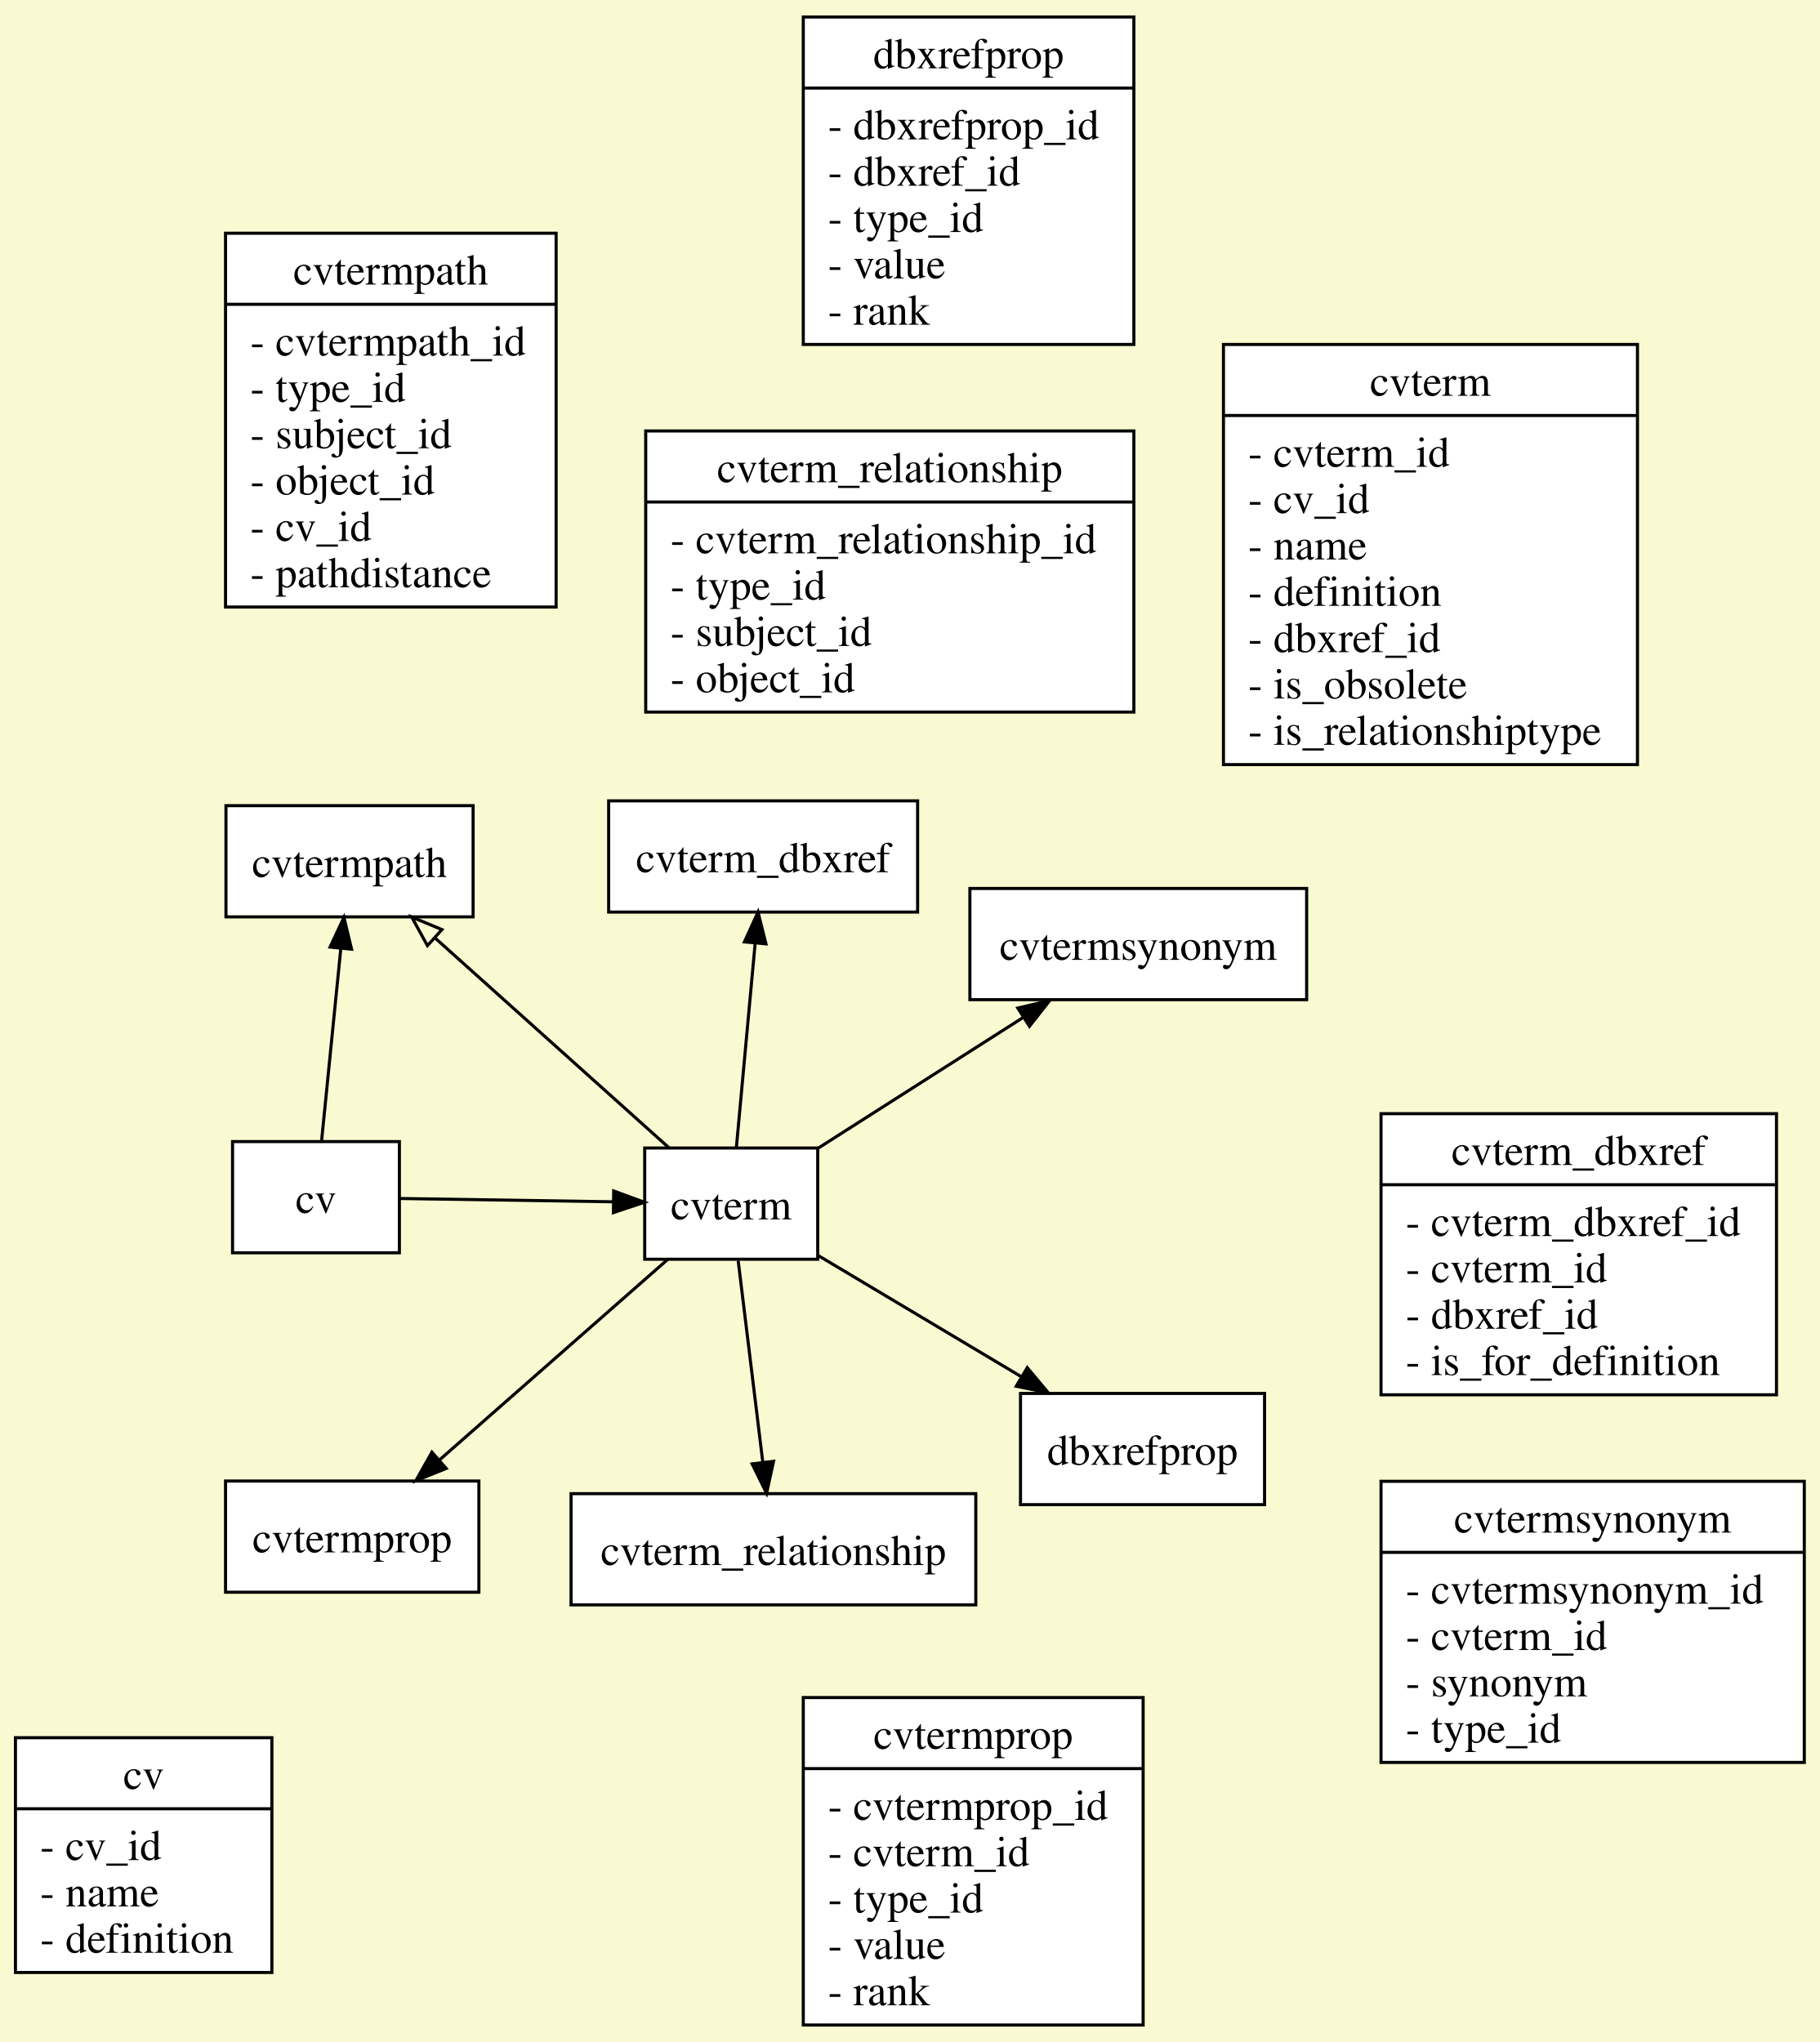
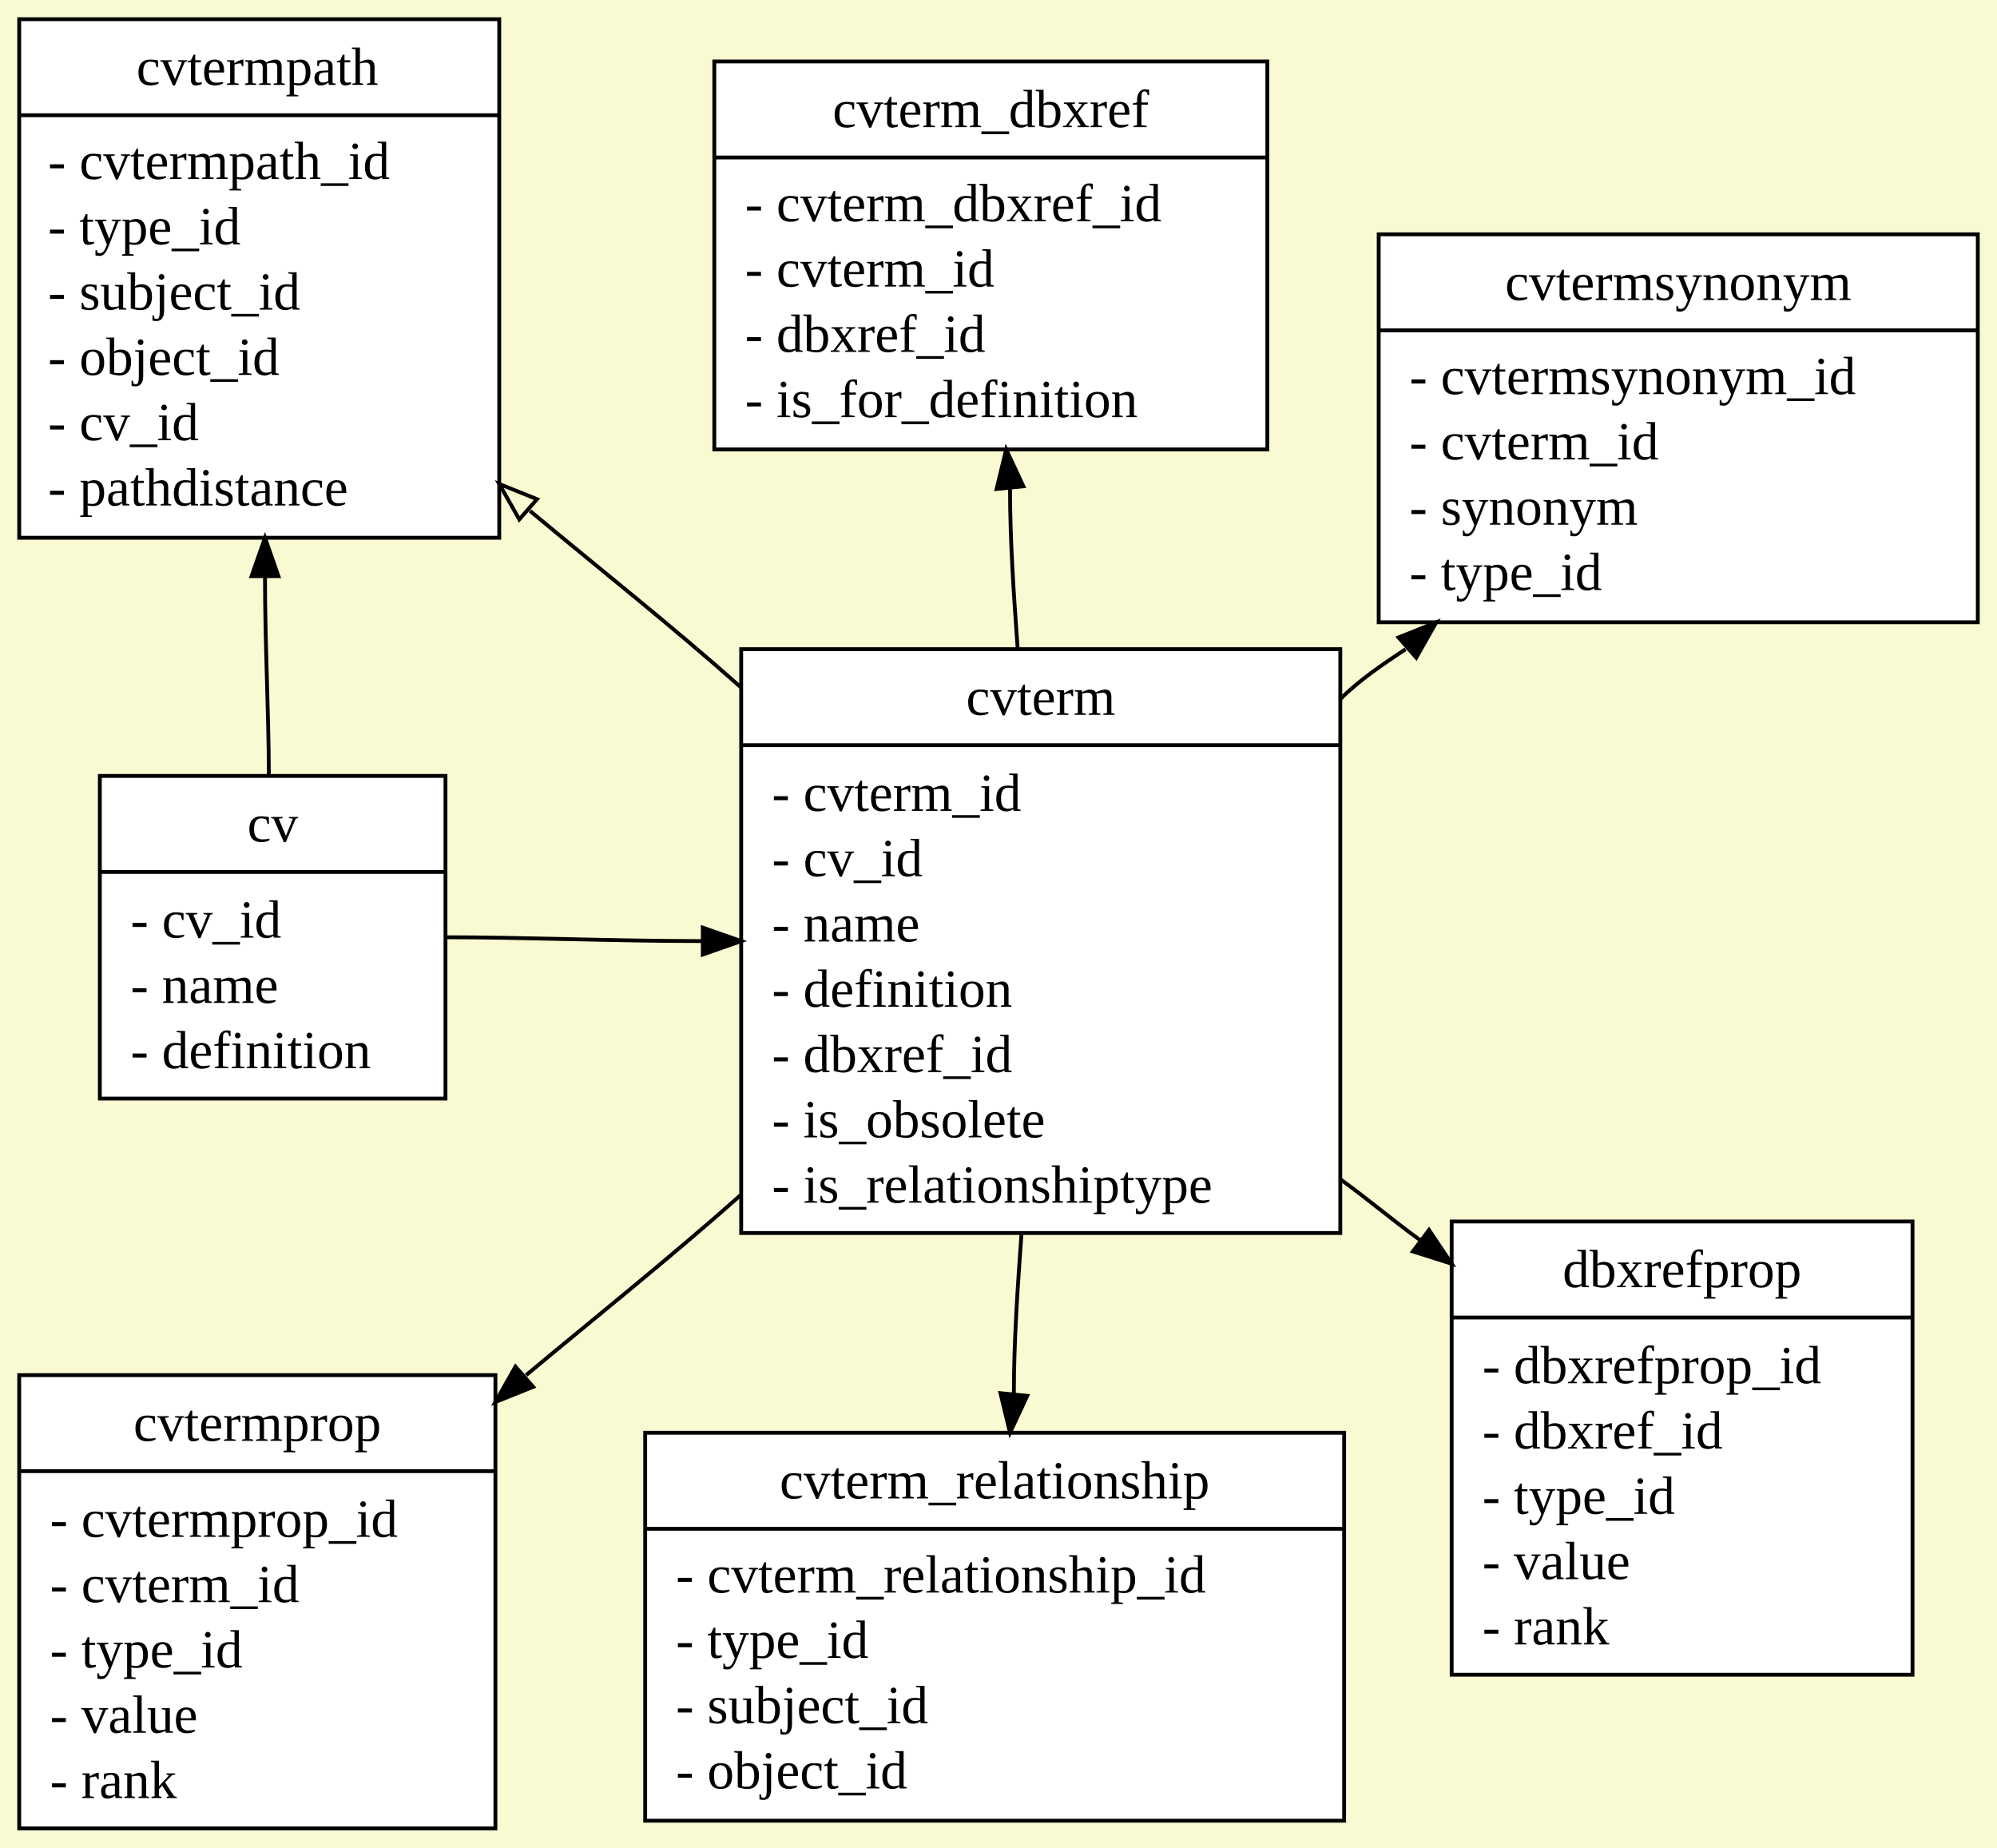
- <svg xmlns="http://www.w3.org/2000/svg" width="589pt" height="661pt" viewBox="0.00 0.00 589.00 661.00">
-   <g id="graph1" class="graph" transform="scale(1 1) rotate(0) translate(4 657)">
-     <polygon fill="lightgoldenrodyellow" stroke="lightgoldenrodyellow" points="-4,5 -4,-657 586,-657 586,5 -4,5" />
+ <svg xmlns="http://www.w3.org/2000/svg" width="520pt" height="481pt" viewBox="0.00 0.00 520.00 481.00">
+   <g id="graph0" class="graph" transform="scale(1 1) rotate(0) translate(4 477)">
+     <polygon style="fill:lightgoldenrodyellow;stroke:lightgoldenrodyellow;" points="-4,4 -4,-477 516,-477 516,4 -4,4" />
    <g id="node1" class="node">
-       <polygon fill="white" stroke="black" points="1,-18.5 1,-94.5 84,-94.5 84,-18.5 1,-18.5" />
-       <text text-anchor="middle" x="42.5" y="-77.9" font-family="Times,serif" font-size="14.00">cv</text>
-       <polyline fill="none" stroke="black" points="1,-71.5 84,-71.5 " />
-       <text text-anchor="start" x="9" y="-54.9" font-family="Times,serif" font-size="14.00">- cv_id</text>
-       <text text-anchor="start" x="9" y="-39.9" font-family="Times,serif" font-size="14.00">- name</text>
-       <text text-anchor="start" x="9" y="-24.9" font-family="Times,serif" font-size="14.00">- definition</text>
+       <polygon style="fill:white;stroke:black;" points="22,-191 22,-275 112,-275 112,-191 22,-191" />
+       <text text-anchor="middle" x="67" y="-257.9" style="font-family:Times New Roman;font-size:14.00;">cv</text>
+       <polyline style="fill:none;stroke:black;" points="22,-250 112,-250 " />
+       <text text-anchor="start" x="30" y="-232.9" style="font-family:Times New Roman;font-size:14.00;">- cv_id</text>
+       <text text-anchor="start" x="30" y="-215.9" style="font-family:Times New Roman;font-size:14.00;">- name</text>
+       <text text-anchor="start" x="30" y="-198.9" style="font-family:Times New Roman;font-size:14.00;">- definition</text>
    </g>
    <g id="node2" class="node">
-       <polygon fill="white" stroke="black" points="392,-409.5 392,-545.5 526,-545.5 526,-409.5 392,-409.5" />
-       <text text-anchor="middle" x="459" y="-528.9" font-family="Times,serif" font-size="14.00">cvterm</text>
-       <polyline fill="none" stroke="black" points="392,-522.5 526,-522.5 " />
-       <text text-anchor="start" x="400" y="-505.9" font-family="Times,serif" font-size="14.00">- cvterm_id</text>
-       <text text-anchor="start" x="400" y="-490.9" font-family="Times,serif" font-size="14.00">- cv_id</text>
-       <text text-anchor="start" x="400" y="-475.9" font-family="Times,serif" font-size="14.00">- name</text>
-       <text text-anchor="start" x="400" y="-460.9" font-family="Times,serif" font-size="14.00">- definition</text>
-       <text text-anchor="start" x="400" y="-445.9" font-family="Times,serif" font-size="14.00">- dbxref_id</text>
-       <text text-anchor="start" x="400" y="-430.9" font-family="Times,serif" font-size="14.00">- is_obsolete</text>
-       <text text-anchor="start" x="400" y="-415.9" font-family="Times,serif" font-size="14.00">- is_relationshiptype</text>
+       <polygon style="fill:white;stroke:black;" points="189,-156 189,-308 345,-308 345,-156 189,-156" />
+       <text text-anchor="middle" x="267" y="-290.9" style="font-family:Times New Roman;font-size:14.00;">cvterm</text>
+       <polyline style="fill:none;stroke:black;" points="189,-283 345,-283 " />
+       <text text-anchor="start" x="197" y="-265.9" style="font-family:Times New Roman;font-size:14.00;">- cvterm_id</text>
+       <text text-anchor="start" x="197" y="-248.9" style="font-family:Times New Roman;font-size:14.00;">- cv_id</text>
+       <text text-anchor="start" x="197" y="-231.9" style="font-family:Times New Roman;font-size:14.00;">- name</text>
+       <text text-anchor="start" x="197" y="-214.9" style="font-family:Times New Roman;font-size:14.00;">- definition</text>
+       <text text-anchor="start" x="197" y="-197.9" style="font-family:Times New Roman;font-size:14.00;">- dbxref_id</text>
+       <text text-anchor="start" x="197" y="-180.9" style="font-family:Times New Roman;font-size:14.00;">- is_obsolete</text>
+       <text text-anchor="start" x="197" y="-163.9" style="font-family:Times New Roman;font-size:14.00;">- is_relationshiptype</text>
+     </g>
+     <g id="edge2" class="edge">
+       <path style="fill:none;stroke:black;" d="M112,-233C132,-233 156,-232 179,-232" />
+       <polygon style="fill:black;stroke:black;" points="179,-235.5 189,-232 179,-228.5 179,-235.5" />
+     </g>
+     <g id="node4" class="node">
+       <polygon style="fill:white;stroke:black;" points="1,-337 1,-472 126,-472 126,-337 1,-337" />
+       <text text-anchor="middle" x="63" y="-454.9" style="font-family:Times New Roman;font-size:14.00;">cvtermpath</text>
+       <polyline style="fill:none;stroke:black;" points="1,-447 126,-447 " />
+       <text text-anchor="start" x="8.5" y="-430.4" style="font-family:Times New Roman;font-size:14.00;">- cvtermpath_id</text>
+       <text text-anchor="start" x="8.5" y="-413.4" style="font-family:Times New Roman;font-size:14.00;">- type_id</text>
+       <text text-anchor="start" x="8.5" y="-396.4" style="font-family:Times New Roman;font-size:14.00;">- subject_id</text>
+       <text text-anchor="start" x="8.5" y="-379.4" style="font-family:Times New Roman;font-size:14.00;">- object_id</text>
+       <text text-anchor="start" x="8.5" y="-362.4" style="font-family:Times New Roman;font-size:14.00;">- cv_id</text>
+       <text text-anchor="start" x="8.5" y="-345.4" style="font-family:Times New Roman;font-size:14.00;">- pathdistance</text>
+     </g>
+     <g id="edge4" class="edge">
+       <path style="fill:none;stroke:black;" d="M66,-275C66,-291 65,-309 65,-327" />
+       <polygon style="fill:black;stroke:black;" points="61.5,-327 65,-337 68.5,-327 61.5,-327" />
    </g>
    <g id="node3" class="node">
-       <polygon fill="white" stroke="black" points="205,-426.5 205,-517.5 363,-517.5 363,-426.5 205,-426.5" />
-       <text text-anchor="middle" x="284" y="-500.9" font-family="Times,serif" font-size="14.00">cvterm_relationship</text>
-       <polyline fill="none" stroke="black" points="205,-494.5 363,-494.5 " />
-       <text text-anchor="start" x="213" y="-477.9" font-family="Times,serif" font-size="14.00">- cvterm_relationship_id</text>
-       <text text-anchor="start" x="213" y="-462.9" font-family="Times,serif" font-size="14.00">- type_id</text>
-       <text text-anchor="start" x="213" y="-447.9" font-family="Times,serif" font-size="14.00">- subject_id</text>
-       <text text-anchor="start" x="213" y="-432.9" font-family="Times,serif" font-size="14.00">- object_id</text>
+       <polygon style="fill:white;stroke:black;" points="164,-3 164,-104 346,-104 346,-3 164,-3" />
+       <text text-anchor="middle" x="255" y="-86.9" style="font-family:Times New Roman;font-size:14.00;">cvterm_relationship</text>
+       <polyline style="fill:none;stroke:black;" points="164,-79 346,-79 " />
+       <text text-anchor="start" x="172" y="-62.4" style="font-family:Times New Roman;font-size:14.00;">- cvterm_relationship_id</text>
+       <text text-anchor="start" x="172" y="-45.4" style="font-family:Times New Roman;font-size:14.00;">- type_id</text>
+       <text text-anchor="start" x="172" y="-28.4" style="font-family:Times New Roman;font-size:14.00;">- subject_id</text>
+       <text text-anchor="start" x="172" y="-11.4" style="font-family:Times New Roman;font-size:14.00;">- object_id</text>
    </g>
-     <g id="node4" class="node">
-       <polygon fill="white" stroke="black" points="69,-460.5 69,-581.5 176,-581.5 176,-460.5 69,-460.5" />
-       <text text-anchor="middle" x="122.5" y="-564.9" font-family="Times,serif" font-size="14.00">cvtermpath</text>
-       <polyline fill="none" stroke="black" points="69,-558.5 176,-558.5 " />
-       <text text-anchor="start" x="77" y="-541.9" font-family="Times,serif" font-size="14.00">- cvtermpath_id</text>
-       <text text-anchor="start" x="77" y="-526.9" font-family="Times,serif" font-size="14.00">- type_id</text>
-       <text text-anchor="start" x="77" y="-511.9" font-family="Times,serif" font-size="14.00">- subject_id</text>
-       <text text-anchor="start" x="77" y="-496.9" font-family="Times,serif" font-size="14.00">- object_id</text>
-       <text text-anchor="start" x="77" y="-481.9" font-family="Times,serif" font-size="14.00">- cv_id</text>
-       <text text-anchor="start" x="77" y="-466.9" font-family="Times,serif" font-size="14.00">- pathdistance</text>
+     <g id="edge8" class="edge">
+       <path style="fill:none;stroke:black;" d="M262,-156C261,-142 260,-128 260,-114" />
+       <polygon style="fill:black;stroke:black;" points="263.478,-113.602 259,-104 256.512,-114.299 263.478,-113.602" />
+     </g>
+     <g id="edge10" class="edge">
+       <path style="fill:none;stroke:black;" d="M189,-298C171,-314 152,-329 134,-344" />
+       <polygon style="fill:none;stroke:black;" points="131.221,-341.781 126,-351 135.831,-347.049 131.221,-341.781" />
    </g>
    <g id="node5" class="node">
-       <polygon fill="white" stroke="black" points="443,-86.5 443,-177.5 580,-177.5 580,-86.5 443,-86.5" />
-       <text text-anchor="middle" x="511.5" y="-160.9" font-family="Times,serif" font-size="14.00">cvtermsynonym</text>
-       <polyline fill="none" stroke="black" points="443,-154.5 580,-154.5 " />
-       <text text-anchor="start" x="451" y="-137.9" font-family="Times,serif" font-size="14.00">- cvtermsynonym_id</text>
-       <text text-anchor="start" x="451" y="-122.9" font-family="Times,serif" font-size="14.00">- cvterm_id</text>
-       <text text-anchor="start" x="451" y="-107.9" font-family="Times,serif" font-size="14.00">- synonym</text>
-       <text text-anchor="start" x="451" y="-92.9" font-family="Times,serif" font-size="14.00">- type_id</text>
+       <polygon style="fill:white;stroke:black;" points="355,-315 355,-416 511,-416 511,-315 355,-315" />
+       <text text-anchor="middle" x="433" y="-398.9" style="font-family:Times New Roman;font-size:14.00;">cvtermsynonym</text>
+       <polyline style="fill:none;stroke:black;" points="355,-391 511,-391 " />
+       <text text-anchor="start" x="363" y="-374.4" style="font-family:Times New Roman;font-size:14.00;">- cvtermsynonym_id</text>
+       <text text-anchor="start" x="363" y="-357.4" style="font-family:Times New Roman;font-size:14.00;">- cvterm_id</text>
+       <text text-anchor="start" x="363" y="-340.4" style="font-family:Times New Roman;font-size:14.00;">- synonym</text>
+       <text text-anchor="start" x="363" y="-323.4" style="font-family:Times New Roman;font-size:14.00;">- type_id</text>
+     </g>
+     <g id="edge14" class="edge">
+       <path style="fill:none;stroke:black;" d="M345,-295C350,-300 356,-304 362,-308" />
+       <polygon style="fill:black;stroke:black;" points="360.169,-311.049 370,-315 364.779,-305.781 360.169,-311.049" />
    </g>
    <g id="node6" class="node">
-       <polygon fill="white" stroke="black" points="443,-205.5 443,-296.5 571,-296.5 571,-205.5 443,-205.5" />
-       <text text-anchor="middle" x="507" y="-279.9" font-family="Times,serif" font-size="14.00">cvterm_dbxref</text>
-       <polyline fill="none" stroke="black" points="443,-273.5 571,-273.5 " />
-       <text text-anchor="start" x="451" y="-256.9" font-family="Times,serif" font-size="14.00">- cvterm_dbxref_id</text>
-       <text text-anchor="start" x="451" y="-241.9" font-family="Times,serif" font-size="14.00">- cvterm_id</text>
-       <text text-anchor="start" x="451" y="-226.9" font-family="Times,serif" font-size="14.00">- dbxref_id</text>
-       <text text-anchor="start" x="451" y="-211.9" font-family="Times,serif" font-size="14.00">- is_for_definition</text>
+       <polygon style="fill:white;stroke:black;" points="182,-360 182,-461 326,-461 326,-360 182,-360" />
+       <text text-anchor="middle" x="254" y="-443.9" style="font-family:Times New Roman;font-size:14.00;">cvterm_dbxref</text>
+       <polyline style="fill:none;stroke:black;" points="182,-436 326,-436 " />
+       <text text-anchor="start" x="190" y="-419.4" style="font-family:Times New Roman;font-size:14.00;">- cvterm_dbxref_id</text>
+       <text text-anchor="start" x="190" y="-402.4" style="font-family:Times New Roman;font-size:14.00;">- cvterm_id</text>
+       <text text-anchor="start" x="190" y="-385.4" style="font-family:Times New Roman;font-size:14.00;">- dbxref_id</text>
+       <text text-anchor="start" x="190" y="-368.4" style="font-family:Times New Roman;font-size:14.00;">- is_for_definition</text>
+     </g>
+     <g id="edge6" class="edge">
+       <path style="fill:none;stroke:black;" d="M261,-308C260,-322 259,-336 259,-350" />
+       <polygon style="fill:black;stroke:black;" points="255.512,-349.701 258,-360 262.478,-350.398 255.512,-349.701" />
    </g>
    <g id="node7" class="node">
-       <polygon fill="white" stroke="black" points="256,-1.5 256,-107.5 366,-107.5 366,-1.5 256,-1.5" />
-       <text text-anchor="middle" x="311" y="-90.9" font-family="Times,serif" font-size="14.00">cvtermprop</text>
-       <polyline fill="none" stroke="black" points="256,-84.5 366,-84.5 " />
-       <text text-anchor="start" x="264" y="-67.9" font-family="Times,serif" font-size="14.00">- cvtermprop_id</text>
-       <text text-anchor="start" x="264" y="-52.9" font-family="Times,serif" font-size="14.00">- cvterm_id</text>
-       <text text-anchor="start" x="264" y="-37.9" font-family="Times,serif" font-size="14.00">- type_id</text>
-       <text text-anchor="start" x="264" y="-22.9" font-family="Times,serif" font-size="14.00">- value</text>
-       <text text-anchor="start" x="264" y="-7.9" font-family="Times,serif" font-size="14.00">- rank</text>
+       <polygon style="fill:white;stroke:black;" points="1,-1 1,-119 125,-119 125,-1 1,-1" />
+       <text text-anchor="middle" x="63" y="-101.9" style="font-family:Times New Roman;font-size:14.00;">cvtermprop</text>
+       <polyline style="fill:none;stroke:black;" points="1,-94 125,-94 " />
+       <text text-anchor="start" x="9" y="-76.9" style="font-family:Times New Roman;font-size:14.00;">- cvtermprop_id</text>
+       <text text-anchor="start" x="9" y="-59.9" style="font-family:Times New Roman;font-size:14.00;">- cvterm_id</text>
+       <text text-anchor="start" x="9" y="-42.9" style="font-family:Times New Roman;font-size:14.00;">- type_id</text>
+       <text text-anchor="start" x="9" y="-25.9" style="font-family:Times New Roman;font-size:14.00;">- value</text>
+       <text text-anchor="start" x="9" y="-8.9" style="font-family:Times New Roman;font-size:14.00;">- rank</text>
+     </g>
+     <g id="edge12" class="edge">
+       <path style="fill:none;stroke:black;" d="M189,-166C171,-150 151,-134 133,-119" />
+       <polygon style="fill:black;stroke:black;" points="134.831,-115.951 125,-112 130.221,-121.219 134.831,-115.951" />
    </g>
    <g id="node8" class="node">
-       <polygon fill="white" stroke="black" points="256,-545.5 256,-651.5 363,-651.5 363,-545.5 256,-545.5" />
-       <text text-anchor="middle" x="309.5" y="-634.9" font-family="Times,serif" font-size="14.00">dbxrefprop</text>
-       <polyline fill="none" stroke="black" points="256,-628.5 363,-628.5 " />
-       <text text-anchor="start" x="264" y="-611.9" font-family="Times,serif" font-size="14.00">- dbxrefprop_id</text>
-       <text text-anchor="start" x="264" y="-596.9" font-family="Times,serif" font-size="14.00">- dbxref_id</text>
-       <text text-anchor="start" x="264" y="-581.9" font-family="Times,serif" font-size="14.00">- type_id</text>
-       <text text-anchor="start" x="264" y="-566.9" font-family="Times,serif" font-size="14.00">- value</text>
-       <text text-anchor="start" x="264" y="-551.9" font-family="Times,serif" font-size="14.00">- rank</text>
-     </g>
-     <g id="node9" class="node">
-       <polygon fill="white" stroke="black" points="71.268,-251.468 71.268,-287.468 125.268,-287.468 125.268,-251.468 71.268,-251.468" />
-       <text text-anchor="middle" x="98.268" y="-264.368" font-family="Times,serif" font-size="14.00">cv</text>
-     </g>
-     <g id="node10" class="node">
-       <polygon fill="white" stroke="black" points="204.674,-249.384 204.674,-285.384 260.674,-285.384 260.674,-249.384 204.674,-249.384" />
-       <text text-anchor="middle" x="232.674" y="-262.284" font-family="Times,serif" font-size="14.00">cvterm</text>
-     </g>
-     <g id="edge2" class="edge">
-       <path fill="none" stroke="black" d="M125.467,-269.046C145.333,-268.738 172.531,-268.316 194.562,-267.975" />
-       <polygon fill="black" stroke="black" points="194.645,-271.474 204.59,-267.819 194.537,-264.475 194.645,-271.474" />
-     </g>
-     <g id="node12" class="node">
-       <polygon fill="white" stroke="black" points="69.133,-360.209 69.133,-396.209 149.133,-396.209 149.133,-360.209 69.133,-360.209" />
-       <text text-anchor="middle" x="109.133" y="-373.109" font-family="Times,serif" font-size="14.00">cvtermpath</text>
-     </g>
-     <g id="edge4" class="edge">
-       <path fill="none" stroke="black" d="M100.111,-287.914C101.807,-304.888 104.348,-330.317 106.301,-349.869" />
-       <polygon fill="black" stroke="black" points="102.84,-350.432 107.317,-360.035 109.805,-349.736 102.84,-350.432" />
-     </g>
-     <g id="node11" class="node">
-       <polygon fill="white" stroke="black" points="180.838,-137.5 180.838,-173.5 311.838,-173.5 311.838,-137.5 180.838,-137.5" />
-       <text text-anchor="middle" x="246.338" y="-150.4" font-family="Times,serif" font-size="14.00">cvterm_relationship</text>
-     </g>
-     <g id="edge8" class="edge">
-       <path fill="none" stroke="black" d="M234.93,-248.909C237.099,-231.15 240.407,-204.068 242.903,-183.629" />
-       <polygon fill="black" stroke="black" points="246.386,-183.982 244.124,-173.632 239.437,-183.133 246.386,-183.982" />
-     </g>
-     <g id="edge10" class="edge">
-       <path fill="none" stroke="black" d="M212.55,-285.436C192,-303.871 159.938,-332.633 136.962,-353.244" />
-       <polygon fill="none" stroke="black" points="134.355,-350.881 129.248,-360.164 139.029,-356.092 134.355,-350.881" />
-     </g>
-     <g id="node13" class="node">
-       <polygon fill="white" stroke="black" points="309.926,-333.403 309.926,-369.403 418.926,-369.403 418.926,-333.403 309.926,-333.403" />
-       <text text-anchor="middle" x="364.426" y="-346.303" font-family="Times,serif" font-size="14.00">cvtermsynonym</text>
-     </g>
-     <g id="edge14" class="edge">
-       <path fill="none" stroke="black" d="M260.938,-285.408C280.257,-297.728 306.065,-314.186 327.076,-327.585" />
-       <polygon fill="black" stroke="black" points="325.44,-330.693 335.754,-333.118 329.204,-324.791 325.44,-330.693" />
-     </g>
-     <g id="node14" class="node">
-       <polygon fill="white" stroke="black" points="193.008,-361.76 193.008,-397.76 293.008,-397.76 293.008,-361.76 193.008,-361.76" />
-       <text text-anchor="middle" x="243.008" y="-374.66" font-family="Times,serif" font-size="14.00">cvterm_dbxref</text>
-     </g>
-     <g id="edge6" class="edge">
-       <path fill="none" stroke="black" d="M234.334,-285.439C235.976,-303.297 238.513,-330.884 240.42,-351.619" />
-       <polygon fill="black" stroke="black" points="236.951,-352.112 241.352,-361.749 243.921,-351.471 236.951,-352.112" />
-     </g>
-     <g id="node15" class="node">
-       <polygon fill="white" stroke="black" points="69,-141.592 69,-177.592 151,-177.592 151,-141.592 69,-141.592" />
-       <text text-anchor="middle" x="110" y="-154.492" font-family="Times,serif" font-size="14.00">cvtermprop</text>
-     </g>
-     <g id="edge12" class="edge">
-       <path fill="none" stroke="black" d="M212.141,-249.342C191.884,-231.543 160.762,-204.196 138.194,-184.366" />
-       <polygon fill="black" stroke="black" points="140.422,-181.665 130.6,-177.693 135.802,-186.923 140.422,-181.665" />
-     </g>
-     <g id="node16" class="node">
-       <polygon fill="white" stroke="black" points="326.305,-169.942 326.305,-205.942 405.305,-205.942 405.305,-169.942 326.305,-169.942" />
-       <text text-anchor="middle" x="365.805" y="-182.842" font-family="Times,serif" font-size="14.00">dbxrefprop</text>
+       <polygon style="fill:white;stroke:black;" points="374,-41 374,-159 494,-159 494,-41 374,-41" />
+       <text text-anchor="middle" x="434" y="-141.9" style="font-family:Times New Roman;font-size:14.00;">dbxrefprop</text>
+       <polyline style="fill:none;stroke:black;" points="374,-134 494,-134 " />
+       <text text-anchor="start" x="382" y="-116.9" style="font-family:Times New Roman;font-size:14.00;">- dbxrefprop_id</text>
+       <text text-anchor="start" x="382" y="-99.9" style="font-family:Times New Roman;font-size:14.00;">- dbxref_id</text>
+       <text text-anchor="start" x="382" y="-82.9" style="font-family:Times New Roman;font-size:14.00;">- type_id</text>
+       <text text-anchor="start" x="382" y="-65.9" style="font-family:Times New Roman;font-size:14.00;">- value</text>
+       <text text-anchor="start" x="382" y="-48.9" style="font-family:Times New Roman;font-size:14.00;">- rank</text>
    </g>
    <g id="edge16" class="edge">
-       <path fill="none" stroke="black" d="M260.907,-250.536C280.008,-239.138 305.497,-223.929 326.566,-211.357" />
-       <polygon fill="black" stroke="black" points="328.499,-214.279 335.293,-206.149 324.912,-208.268 328.499,-214.279" />
+       <path style="fill:none;stroke:black;" d="M345,-170C352,-165 359,-159 366,-154" />
+       <polygon style="fill:black;stroke:black;" points="368.1,-156.8 374,-148 363.9,-151.2 368.1,-156.8" />
    </g>
  </g>
</svg>
